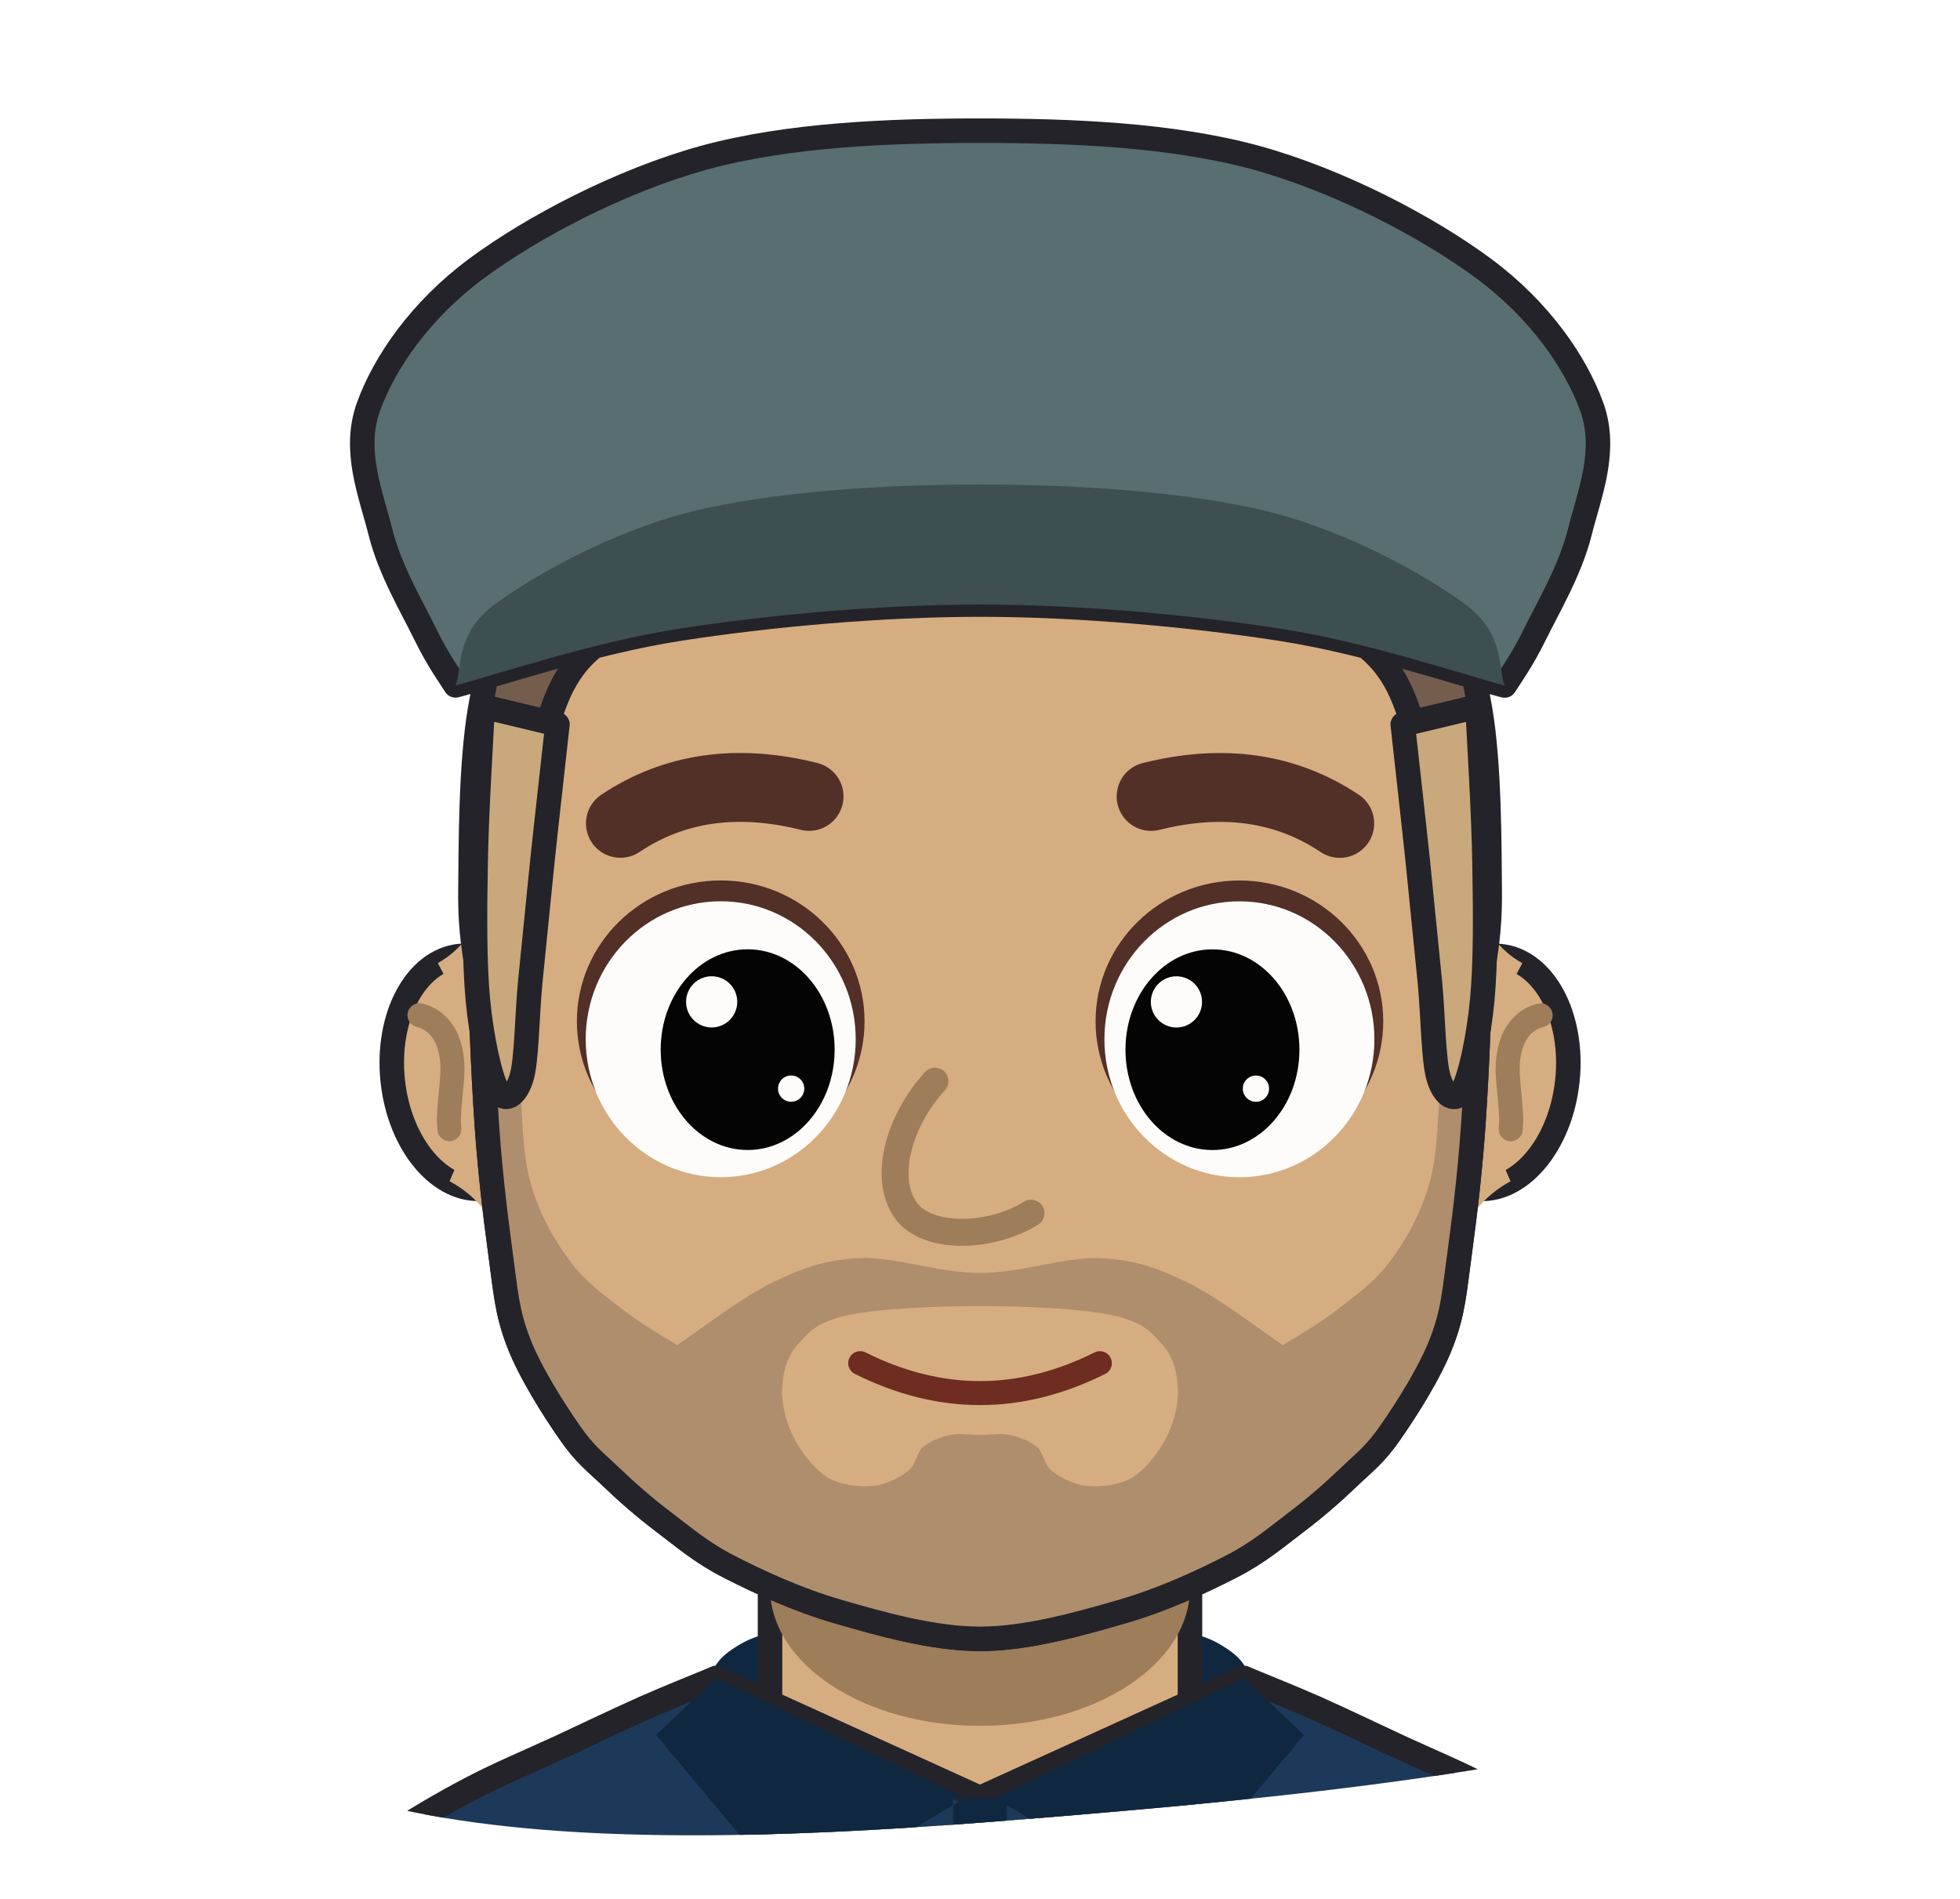
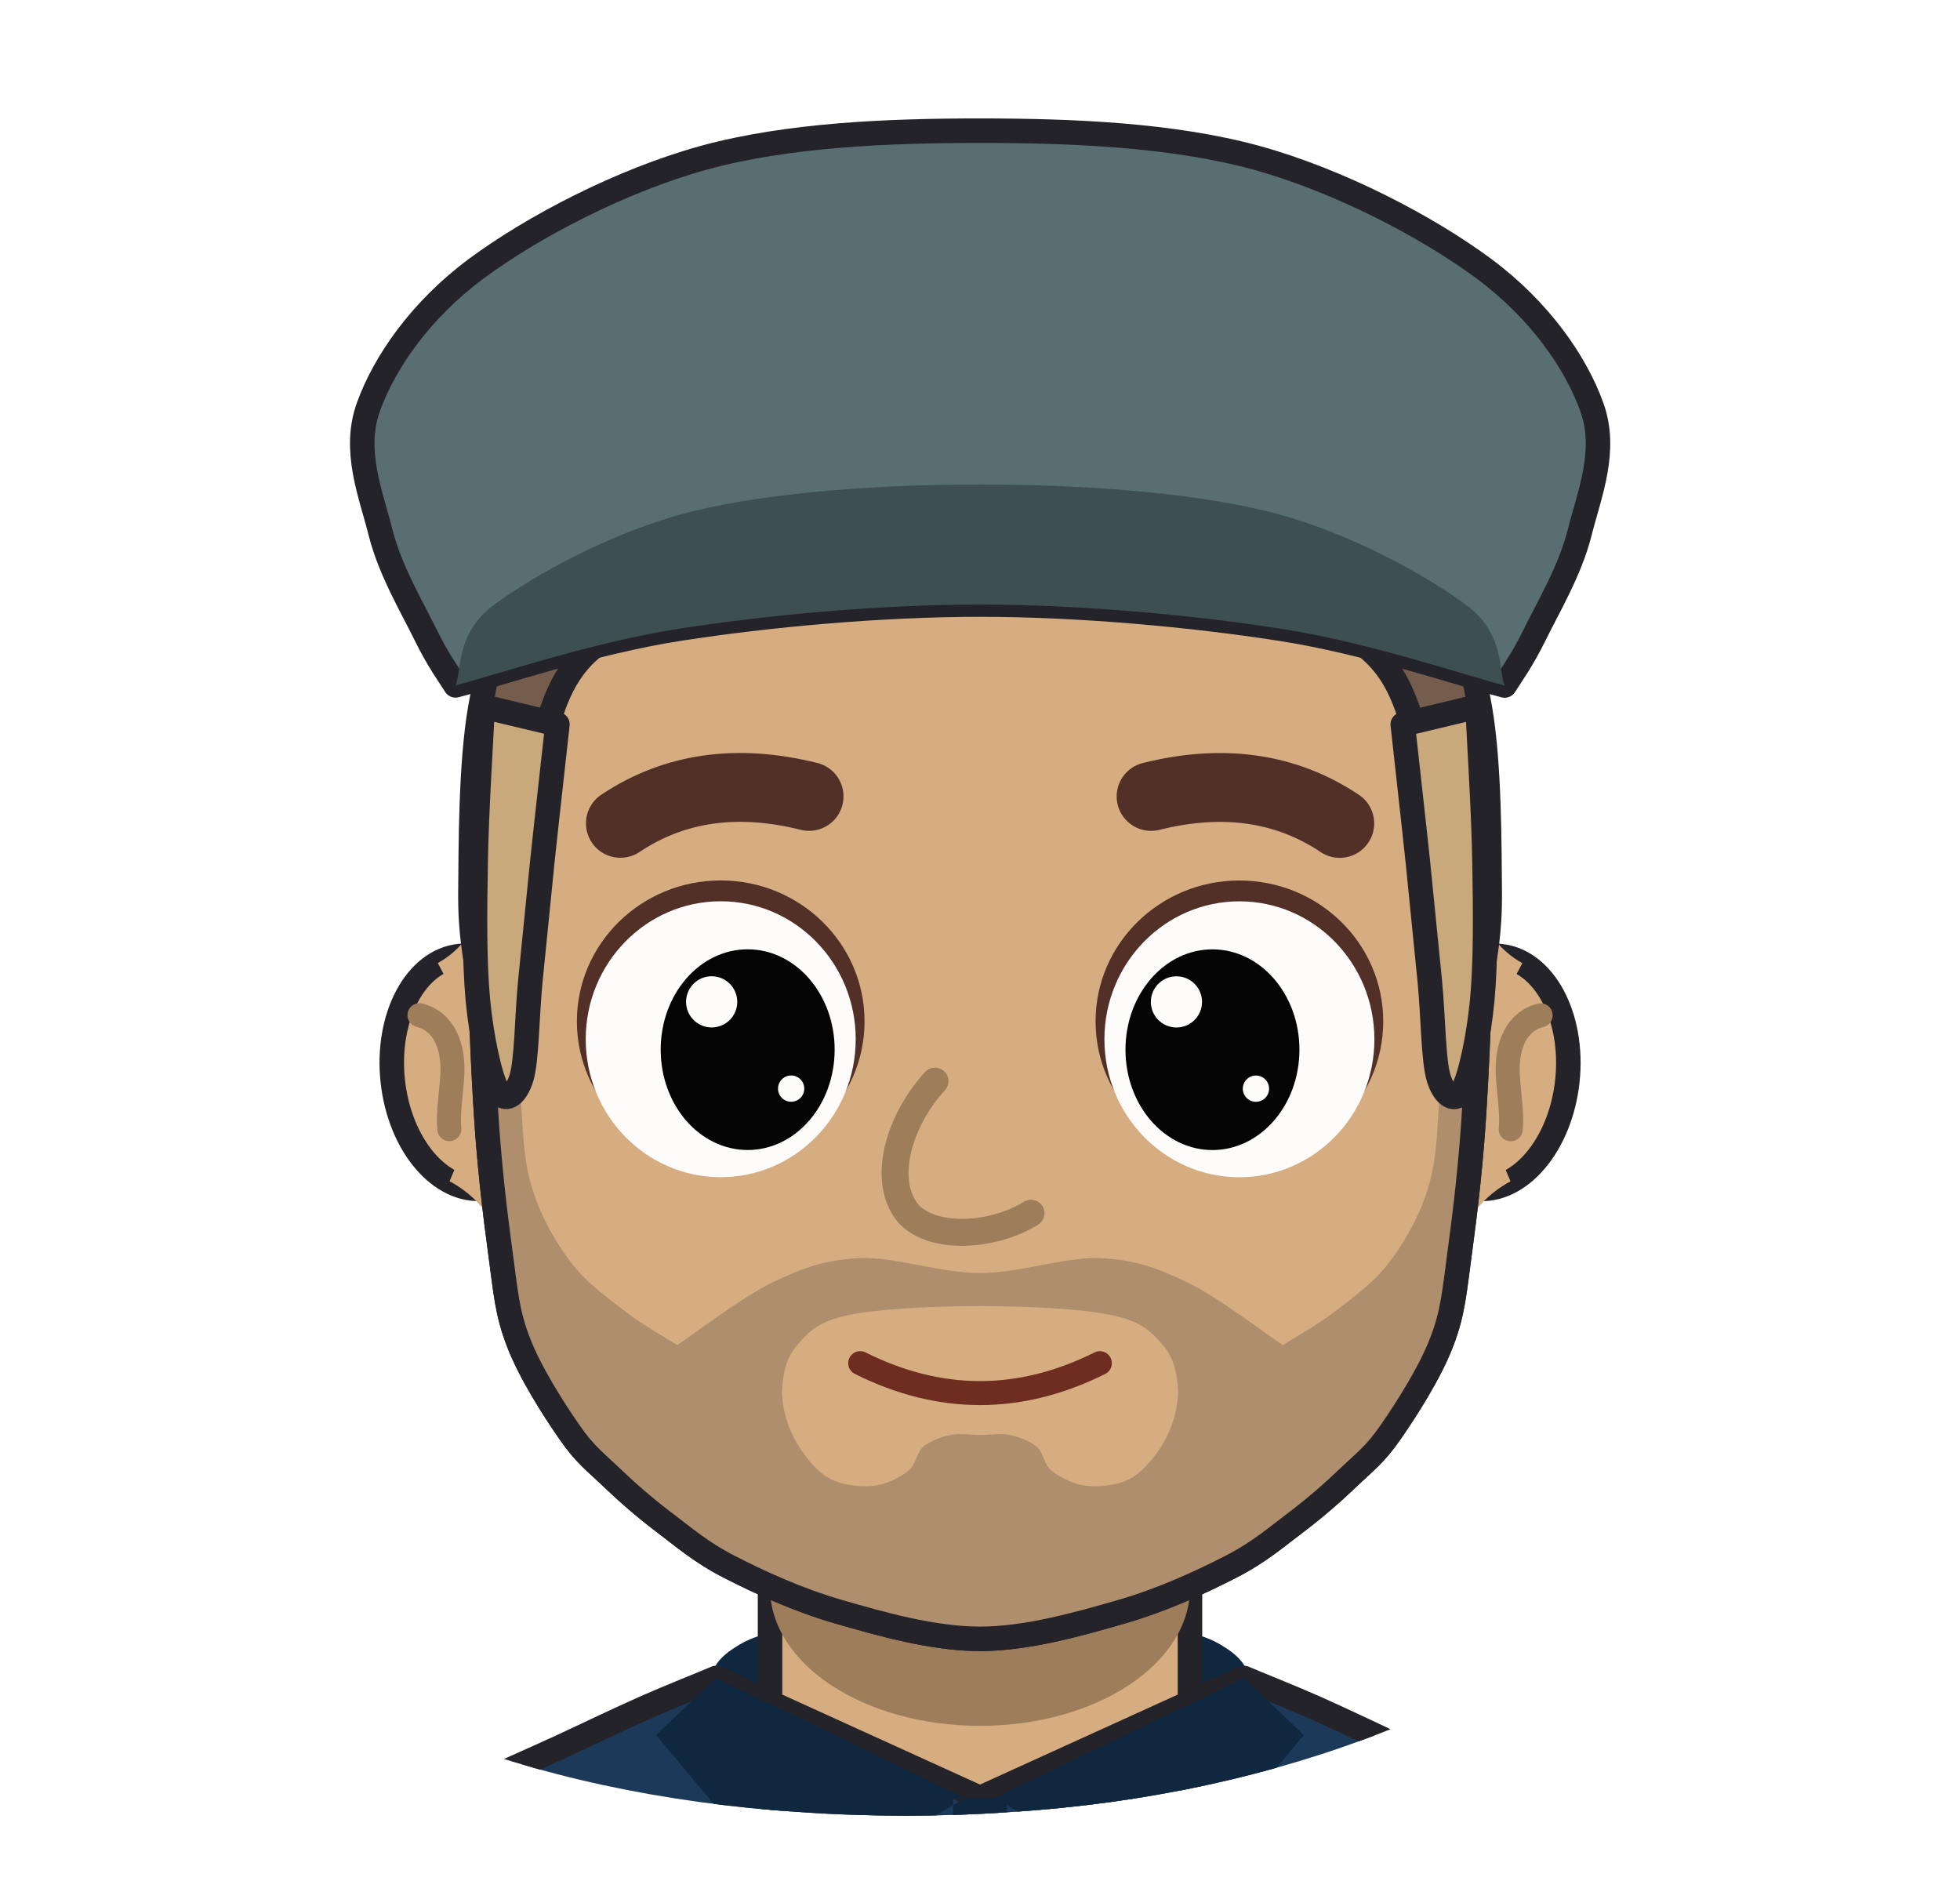
<svg xmlns="http://www.w3.org/2000/svg" viewBox="0 0 320 310" width="320" height="310">
  <defs>
    <clipPath id="cd14b">
      <rect x="-4000" y="-4000" width="9000" height="9000" />
    </clipPath>
-     <pattern id="cd14pat" width="28" height="28" patternUnits="userSpaceOnUse">
-       <rect width="28" height="28" fill="#A9DDF7" />
-       <rect width="14" height="28" fill="#FFF4E6" />
+     <pattern id="cd14pat" width="48" height="48" patternUnits="userSpaceOnUse">
+       <rect width="48" height="48" fill="#A9DDF7" />
+       <rect width="24" height="48" fill="#FFF4E6" />
    </pattern>
    <clipPath id="cd14cr">
-       <path d="M996.11 563.57C998.54 618.52 997.46 691.78 969.18 742.14C941.17 792.51 904.27 837.22 826.97 865.77C749.67 894.59 601.00 906.97 505.12 914.52C408.96 922.06 319.55 924.21 250.87 910.48C181.92 896.74 125.36 877.62 92.23 832.37C59.10 787.39 53.71 697.70 51.56 640.33C49.40 582.96 49.67 529.91 79.30 487.89C108.93 445.87 164.68 417.86 229.05 388.24C293.42 358.61 379.88 317.67 465.79 310.13C551.44 302.59 662.14 325.75 743.48 342.99C825.09 360.22 912.62 376.12 954.64 412.75C996.65 449.64 993.69 508.90 996.11 563.57Z" />
+       <path d="M854.71 627.14C852.83 603.43 847.98 578.12 842.59 552.80C837.48 527.21 831.55 502.16 823.47 474.42C815.12 446.95 808.93 415.17 793.84 387.43C778.49 359.69 758.83 327.10 731.36 307.70C703.89 288.58 664.83 274.85 629.01 271.88C593.19 269.19 550.63 279.42 516.43 291.28C482.49 303.40 450.44 324.40 424.32 343.26C397.92 361.84 378.80 386.08 359.14 403.32C339.21 420.29 328.43 437.52 305.27 446.14C281.84 454.76 258.14 453.15 219.62 454.76C181.38 456.38 123.47 447.22 74.99 455.57C26.24 463.92 -50.79 477.92 -71.80 504.59C-92.81 530.98 -75.03 582.96 -51.60 614.48C-27.90 646.26 45.36 672.11 70.41 694.47C95.46 716.82 87.92 731.37 98.96 748.88C109.73 766.11 120.78 783.08 135.59 798.43C150.67 813.78 168.72 828.33 188.65 841.26C208.85 853.92 231.47 865.50 255.71 874.92C279.95 884.35 306.35 892.43 333.82 898.36C361.29 904.28 390.38 908.32 420.28 910.21C450.17 912.36 483.57 912.36 513.47 910.21C543.63 908.32 572.45 904.28 599.92 898.36C627.40 892.43 654.06 884.35 678.03 874.92C702.27 865.50 725.16 853.92 745.09 841.26C765.03 828.33 783.34 813.78 798.15 798.43C813.24 783.08 825.63 766.11 835.05 748.88C844.21 731.37 850.40 714.13 853.64 693.66C857.14 673.46 856.60 650.57 854.71 627.14Z" />
      <path d="M-473.50 -700.97L1473.50 -700.97L1473.50 664.63L-473.50 664.63Z" />
    </clipPath>
    <clipPath id="cd14s">
      <path d="M500 903.9L616.5 850.9C621.8 853.2 636.8 859.1 648.3 864.2C659.7 869.3 672.5 875.4 685.3 881.4C698.1 887.3 712.5 893.3 725 899.9C737.6 906.5 750.8 914.3 760.8 921.1C770.7 927.9 778 934.3 784.6 941C791.2 947.6 795.8 954.2 800.5 960.8C805.1 967.4 808.6 974.1 812.4 980.7C816.1 987.2 821.2 996.8 823 1000L177 1000C178.8 996.8 183.9 987.2 187.6 980.7C191.4 974.1 194.9 967.4 199.5 960.8C204.2 954.2 208.8 947.6 215.4 941C222 934.3 229.3 927.9 239.2 921.1C249.2 914.3 262.4 906.5 275 899.9C287.5 893.3 301.9 887.3 314.7 881.4C327.5 875.4 340.3 869.3 351.7 864.2C363.2 859.1 378.2 853.2 383.5 850.9L500 903.9Z" fill="#1D3959" stroke="#242329" stroke-width="10.82" stroke-linejoin="round" stroke-linecap="round" transform="translate(500 1014) scale(0.86) translate(-500 -1000)" />
      <path d="M488.1 903.9L511.9 903.9L511.9 972.7L488.1 972.7ZM493.4 903.9L383.5 850.9L357 876.1L417.9 948.9ZM506.6 903.9L616.5 850.9L643 876.1L582.1 948.9Z" fill="#102740" transform="translate(500 1014) scale(0.86) translate(-500 -1000)" />
    </clipPath>
    <clipPath id="cd14eL">
      <ellipse cx="385.5" cy="569" rx="59.6" ry="60.9" />
    </clipPath>
    <clipPath id="cd14eR">
      <ellipse cx="614.5" cy="569" rx="59.6" ry="60.9" />
    </clipPath>
    <filter id="cd14bl" x="-60%" y="-90%" width="220%" height="280%">
      <feGaussianBlur stdDeviation="15" />
    </filter>
    <clipPath id="cd14eo">
      <path d="M-1000 -1000H2000V2000H-1000Z" />
    </clipPath>
    <clipPath id="cd14ck">
      <ellipse cx="385.5" cy="561.1" rx="66.5" ry="65.2" />
      <ellipse cx="385.5" cy="569" rx="62.6" ry="63.9" />
      <ellipse cx="614.5" cy="561.1" rx="66.5" ry="65.2" />
      <ellipse cx="614.5" cy="569" rx="62.6" ry="63.9" />
    </clipPath>
  </defs>
  <g transform="translate(-55 -107) scale(0.43)">
    <g clip-path="url(#cd14b)">
      <g transform="translate(500 1014) scale(0.86) translate(-500 -1000)">
        <g clip-path="url(#cd14cr)">
          <g transform="translate(0 0.06)">
            <path d="M500 824.5C525.6 824.5 558.7 826.2 576.8 828.4C594.9 830.7 601.5 833.1 608.5 837.7C615.6 842.3 619.6 847.4 619.1 856.2C618.7 865.1 625.8 880.5 605.9 890.7C586 900.8 535.3 917.1 500 917.1C464.7 917.1 414 900.8 394.1 890.7C374.2 880.5 381.3 865.1 380.9 856.2C380.4 847.4 384.4 842.3 391.5 837.7C398.5 833.1 405.1 830.7 423.2 828.4C441.3 826.2 474.4 824.5 500 824.5Z" fill="#102740" />
          </g>
        </g>
        <g clip-path="url(#cd14cr)">
          <g transform="translate(0 0.06)">
            <path d="M407.3 768.9L407.3 935.7Q407.3 967.4 439.1 967.4L560.9 967.4Q592.7 967.4 592.7 935.7L592.7 768.9Z" fill="#D6AD81" stroke="#242329" stroke-width="10.82" stroke-linejoin="round" stroke-linecap="round" />
            <ellipse cx="500" cy="811.2" rx="92.7" ry="60.9" fill="#9D7D5A" />
          </g>
        </g>
        <g transform="matrix(1 0.0001 -0.0001 1 0.08335 0.01754)">
          <ellipse cx="275.6" cy="583.6" rx="35.1" ry="51.6" transform="rotate(-6 275.6 583.6)" fill="#D6AD81" stroke="#242329" stroke-width="10.82" stroke-linejoin="round" stroke-linecap="round" />
          <ellipse cx="724.4" cy="583.6" rx="35.1" ry="51.6" transform="rotate(6 724.4 583.6)" fill="#D6AD81" stroke="#242329" stroke-width="10.82" stroke-linejoin="round" stroke-linecap="round" />
          <path d="M281.3 496.1C281.3 518.4 271 529.5 260.6 535.4L286.2 583.6ZM718.7 496.1C718.7 518.4 729 529.5 739.4 535.4L713.8 583.6ZM291.8 671C288.8 648.8 276.3 637.3 265.8 631.7L286.2 583.6ZM708.2 671C711.2 648.8 723.7 637.3 734.2 631.7L713.8 583.6Z" fill="#D6AD81" />
          <path d="M252.5 558.4C263.1 561.1 267.7 571.6 267 584.9C266.4 594.2 265 602.1 265.7 608.7M747.5 558.4C736.9 561.1 732.3 571.6 733 584.9C733.6 594.2 735 602.1 734.3 608.7" fill="none" stroke="#9D7D5A" stroke-width="10.6" stroke-linecap="round" stroke-linejoin="round" />
        </g>
        <g transform="matrix(1 0.0001 -0.0001 1 0.08335 0.01754)">
          <path d="M500 255.3C526.5 255.3 554.7 258.6 579.4 265.9C604.1 273.2 628.8 284 648.3 299C667.7 314 684.4 334.9 695.9 355.9C707.4 376.8 712.9 400 717.1 424.7C721.3 449.4 720.8 475.5 721.1 504.1C721.3 532.8 720 570.3 718.4 596.8C716.9 623.3 714.2 645.3 711.8 663C709.4 680.6 708.9 689.5 703.8 702.7C698.8 715.9 688.2 732.5 681.3 742.4C674.5 752.3 669.8 755.6 662.8 762.3C655.9 768.9 648.4 775.5 639.7 782.1C630.9 788.7 623.4 795.4 610.5 802C597.6 808.6 580.6 816.5 562.2 821.8C543.8 827.1 520.7 833.7 500 833.7C479.3 833.7 456.2 827.1 437.8 821.8C419.4 816.5 402.4 808.6 389.5 802C376.6 795.4 369.1 788.7 360.3 782.1C351.6 775.5 344.1 768.9 337.2 762.3C330.2 755.6 325.5 752.3 318.7 742.4C311.8 732.5 301.2 715.9 296.2 702.7C291.1 689.5 290.6 680.6 288.2 663C285.8 645.3 283.1 623.3 281.6 596.8C280 570.3 278.7 532.8 278.9 504.1C279.2 475.5 278.7 449.4 282.9 424.7C287.1 400 292.6 376.8 304.1 355.9C315.6 334.9 332.3 314 351.7 299C371.2 284 395.9 273.2 420.6 265.9C445.3 258.6 473.5 255.3 500 255.3Z" fill="#D6AD81" data-sk="1" stroke="#242329" stroke-width="10.82" stroke-linejoin="round" stroke-linecap="round" />
        </g>
        <g clip-path="url(#cd14cr)">
          <g transform="translate(0 0.13)">
            <path d="M500 903.9L616.5 850.9C621.8 853.2 636.8 859.1 648.3 864.2C659.7 869.3 672.5 875.4 685.3 881.4C698.1 887.3 712.5 893.3 725 899.9C737.6 906.5 750.8 914.3 760.8 921.1C770.7 927.9 778 934.3 784.6 941C791.2 947.6 795.8 954.2 800.5 960.8C805.1 967.4 808.6 974.1 812.4 980.7C816.1 987.2 821.2 996.8 823 1000L177 1000C178.8 996.8 183.9 987.2 187.6 980.7C191.4 974.1 194.9 967.4 199.5 960.8C204.2 954.2 208.8 947.6 215.4 941C222 934.3 229.3 927.9 239.2 921.1C249.2 914.3 262.4 906.5 275 899.9C287.5 893.3 301.9 887.3 314.7 881.4C327.5 875.4 340.3 869.3 351.7 864.2C363.2 859.1 378.2 853.2 383.5 850.9L500 903.9Z" fill="#1D3959" stroke="#242329" stroke-width="10.82" stroke-linejoin="round" stroke-linecap="round" />
            <path d="M488.1 903.9L511.9 903.9L511.9 972.7L488.1 972.7ZM493.4 903.9L383.5 850.9L357 876.1L417.9 948.9ZM506.6 903.9L616.5 850.9L643 876.1L582.1 948.9Z" fill="#102740" />
          </g>
        </g>
        <g transform="matrix(1 0.0001 -0.0001 1 0.08335 0.01754)">
          <g filter="url(#cd14bl)">
            <ellipse cx="330.6" cy="668.3" rx="35.7" ry="19.9" fill="#DD8E67" opacity="0.000" transform="matrix(0.4 0 0 0.4 198.36 400.98)" />
          </g>
          <g filter="url(#cd14bl)">
            <ellipse cx="669.4" cy="668.3" rx="35.7" ry="19.9" fill="#DD8E67" opacity="0.000" transform="matrix(0.4 0 0 0.4 401.64 400.98)" />
          </g>
        </g>
        <g transform="matrix(1 0.0001 -0.0001 1 0.08335 0.01754)">
          <path d="M633.7 704C637.4 701.6 648.5 695.4 656.2 689.5C663.9 683.5 673.2 677.1 680 668.3C686.9 659.5 693.5 648 697.2 636.5C701 625 701.6 614.9 702.5 599.4C703.4 584 702.7 557.1 702.5 543.8C702.3 530.6 697.7 526.6 701.2 520C704.7 513.4 720.4 491.3 723.7 504.1C727 516.9 722.6 570.3 721.1 596.8C719.5 623.3 716.9 645.3 714.4 663C712 680.6 711.6 689.5 706.5 702.7C701.4 715.9 690.8 732.5 684 742.4C677.2 752.3 672.4 755.6 665.5 762.3C658.5 768.9 651 775.5 642.3 782.1C633.6 788.7 626.1 795.4 613.2 802C600.3 808.6 583.7 816.1 564.9 821.8C546 827.6 521.6 836.4 500 836.4C478.4 836.4 454 827.6 435.1 821.8C416.3 816.1 399.7 808.6 386.8 802C373.9 795.4 366.4 788.7 357.7 782.1C349 775.5 341.5 768.9 334.5 762.3C327.6 755.6 322.8 752.3 316 742.4C309.2 732.5 298.6 715.9 293.5 702.7C288.4 689.5 288 680.6 285.6 663C283.1 645.3 280.5 623.3 278.9 596.8C277.4 570.3 273 516.9 276.3 504.1C279.6 491.3 295.3 513.4 298.8 520C302.3 526.6 297.7 530.6 297.5 543.8C297.3 557.1 296.6 584 297.5 599.4C298.4 614.9 299 625 302.8 636.5C306.5 648 313.1 659.5 320 668.3C326.8 677.1 336.1 683.5 343.8 689.5C351.5 695.4 362.6 701.6 366.3 704C373.4 699.4 395.2 682.6 408.7 676.2C422.1 669.8 431.8 666.3 447.1 665.6C462.3 665 482.4 672.2 500 672.2C517.6 672.2 537.7 665 552.9 665.6C568.2 666.3 577.9 669.8 591.3 676.2C604.8 682.6 626.6 699.4 633.7 704ZM500 686.8C519.4 686.8 544.8 687.9 558.2 690.8C571.7 693.6 575.9 698.5 580.7 704C585.6 709.5 587.1 717 587.4 723.9C587.6 730.7 585.4 738.7 582.1 745.1C578.8 751.4 573.2 758.7 567.5 762.3C561.8 765.8 553.6 766.7 547.7 766.2C541.7 765.8 535.5 762.5 531.8 759.6C528 756.7 528.2 751.7 525.2 749C522.1 746.4 517.4 744.6 513.2 743.7C509 742.8 504.4 743.7 500 743.7C495.6 743.7 491 742.8 486.8 743.7C482.6 744.6 477.9 746.4 474.8 749C471.8 751.7 472 756.7 468.2 759.6C464.5 762.5 458.3 765.8 452.3 766.2C446.4 766.7 438.2 765.8 432.5 762.3C426.8 758.7 421.2 751.4 417.9 745.1C414.6 738.7 412.4 730.7 412.6 723.9C412.9 717 414.4 709.5 419.3 704C424.1 698.5 428.3 693.6 441.8 690.8C455.2 687.9 480.6 686.8 500 686.8Z" fill="#AF8E6D" fill-rule="evenodd" />
          <path d="M500 255.3C526.5 255.3 554.7 258.6 579.4 265.9C604.1 273.2 628.8 284 648.3 299C667.7 314 684.4 334.9 695.9 355.9C707.4 376.8 712.9 400 717.1 424.7C721.3 449.4 720.8 475.5 721.1 504.1C721.3 532.8 720 570.3 718.4 596.8C716.9 623.3 714.2 645.3 711.8 663C709.4 680.6 708.9 689.5 703.8 702.7C698.8 715.9 688.2 732.5 681.3 742.4C674.5 752.3 669.8 755.6 662.8 762.3C655.9 768.9 648.4 775.5 639.7 782.1C630.9 788.7 623.4 795.4 610.5 802C597.6 808.6 580.6 816.5 562.2 821.8C543.8 827.1 520.7 833.7 500 833.7C479.3 833.7 456.2 827.1 437.8 821.8C419.4 816.5 402.4 808.6 389.5 802C376.6 795.4 369.1 788.7 360.3 782.1C351.6 775.5 344.1 768.9 337.2 762.3C330.2 755.6 325.5 752.3 318.7 742.4C311.8 732.5 301.2 715.9 296.2 702.7C291.1 689.5 290.6 680.6 288.2 663C285.8 645.3 283.1 623.3 281.6 596.8C280 570.3 278.7 532.8 278.9 504.1C279.2 475.5 278.7 449.4 282.9 424.7C287.1 400 292.6 376.8 304.1 355.9C315.6 334.9 332.3 314 351.7 299C371.2 284 395.9 273.2 420.6 265.9C445.3 258.6 473.5 255.3 500 255.3Z" fill="none" stroke="#242329" stroke-width="10.82" stroke-linejoin="round" stroke-linecap="round" />
        </g>
        <g transform="matrix(1 0.0001 -0.0001 1 0.08335 0.01754)">
          <path fill="#745D4D" data-o="f" d="M722.1 538.6C718.1 532.8 703.4 520.9 698.6 504.1C693.8 487.4 698.6 456.5 693.3 438C688 419.4 683.6 404.4 666.8 392.9C650 381.5 620.5 374 592.7 369.1C564.9 364.3 530.9 363.8 500 363.8C469.1 363.8 435.1 364.3 407.3 369.1C379.5 374 350 381.5 333.2 392.9C316.4 404.4 312 419.4 306.7 438C301.4 456.5 306.2 487.4 301.4 504.1C296.6 520.9 281.9 532.8 277.9 538.6C277.4 532.7 274.8 522.9 275 503.7C275.2 484.4 275 448 279.3 423C283.7 397.9 289.4 374.5 301.1 353.2C312.8 332 329.9 310.8 349.6 295.6C369.3 280.4 394.4 269.5 419.4 262.1C444.5 254.7 473.1 251.3 500 251.3C526.9 251.3 555.5 254.7 580.6 262.1C605.6 269.5 630.7 280.4 650.4 295.6C670.1 310.8 687.2 332 698.9 353.2C710.6 374.5 716.3 397.9 720.7 423C725 448 724.8 484.4 725 503.7C725.2 522.9 722.6 532.7 722.1 538.6Z" stroke="#242329" stroke-width="10.82" stroke-linejoin="round" stroke-linecap="round" />
          <path fill="#C9A87C" data-o="f" d="M280.4 422.1C279.9 433.5 277.6 469.3 277.3 490.9C276.9 512.5 276.7 535 278.3 551.8C279.9 568.6 283.7 585.8 286.9 591.5C290.1 597.2 295 594.2 297.5 586.2C299.9 578.3 299.9 559.7 301.4 543.8C303 528 304.8 509.9 306.7 490.9C308.7 471.9 312.3 440.2 313.4 430C307.9 428.7 285.9 423.4 280.4 422.1ZM719.6 422.1C720.1 433.5 722.4 469.3 722.7 490.9C723.1 512.5 723.3 535 721.7 551.8C720.1 568.6 716.3 585.8 713.1 591.5C709.9 597.2 705 594.2 702.5 586.2C700.1 578.3 700.1 559.7 698.6 543.8C697 528 695.2 509.9 693.3 490.9C691.3 471.9 687.7 440.2 686.6 430C692.1 428.7 714.1 423.4 719.6 422.1Z" stroke="#242329" stroke-width="10.82" stroke-linejoin="round" stroke-linecap="round" />
        </g>
        <g transform="matrix(1 0.0001 -0.0001 1 0.08335 0.01754)">
          <g clip-path="url(#cd14eo)" display="inline">
            <g>
              <ellipse cx="385.5" cy="561.1" rx="63.5" ry="62.2" fill="#523027" />
              <ellipse cx="385.5" cy="569" rx="59.6" ry="60.9" fill="#FDFCFA" />
              <g clip-path="url(#cd14eL)">
                <g transform="translate(0.00 0.00)">
                  <ellipse cx="397.4" cy="573.6" rx="38.4" ry="44.3" fill="#050404" />
                  <circle cx="381.5" cy="552.5" r="11.3" fill="#FDFCFA" />
                  <circle cx="416.6" cy="590.8" r="5.8" fill="#FDFCFA" />
                </g>
              </g>
            </g>
            <g>
              <ellipse cx="614.5" cy="561.1" rx="63.5" ry="62.2" fill="#523027" />
              <ellipse cx="614.5" cy="569" rx="59.6" ry="60.9" fill="#FDFCFA" />
              <g clip-path="url(#cd14eR)">
                <g transform="translate(0.00 0.00)">
                  <ellipse cx="602.6" cy="573.6" rx="38.4" ry="44.3" fill="#050404" />
                  <circle cx="586.7" cy="552.5" r="11.3" fill="#FDFCFA" />
                  <circle cx="621.8" cy="590.8" r="5.8" fill="#FDFCFA" />
                </g>
              </g>
            </g>
          </g>
          <g clip-path="url(#cd14ck)">
            <g>
              <path d="M312.7 618C312.7 669.6 458.3 669.6 458.3 618Q385.5 596.8 312.7 618ZM541.7 618C541.7 669.6 687.3 669.6 687.3 618Q614.5 596.8 541.7 618Z" fill="#D6AD81" display="none" />
            </g>
          </g>
          <path fill="none" stroke="#523027" stroke-linecap="round" stroke-linejoin="round" display="none" />
          <path fill="none" stroke="#523027" stroke-width="30.4" stroke-linecap="round" stroke-linejoin="round" d="M341.2 473.7Q376.9 449.9 424.5 461.8M658.8 473.7Q623.1 449.9 575.5 461.8" transform="translate(0 0.00)" />
          <g>
            <path d="M480.1 587.5C464.3 604.7 456.3 631.2 468.2 645.8C478.8 657.7 505.3 656.4 522.5 645.8" fill="none" stroke="#9D7D5A" stroke-width="11.9" stroke-linecap="round" stroke-linejoin="round" />
          </g>
          <path fill="#6E2D20" stroke="#6E2D20" stroke-linejoin="round" stroke-linecap="round" d="M447.1 712.0C464.7 720.8 482.4 725.2 500.0 725.2C517.6 725.2 535.3 720.8 552.9 712.0C535.3 720.8 517.6 725.2 500.0 725.2C482.4 725.2 464.7 720.8 447.1 712.0Z" stroke-width="10.60" />
          <path fill="#FDFCFA" display="none" />
          <g>
            <path d="M469.6 731.4Q500 714.2 530.4 731.4Q500 745.1 469.6 731.4Z" fill="#D9604A" display="none" />
          </g>
        </g>
        <g transform="matrix(1 0.0001 -0.0001 1 0.08335 0.01754)">
          <path d="M731.6 412.8C715.1 408.6 671 393.6 632.4 387.7C593.8 381.7 544.1 377.1 500 377.1C455.9 377.1 406.2 381.7 367.6 387.7C329 393.6 284.9 408.6 268.4 412.8C266.1 409.1 260.6 401.6 255.1 390.3C249.6 379 239.5 362.1 235.3 345.3C231.1 328.5 222.9 309.1 230 289.7C237 270.3 252.9 247.1 277.6 228.8C302.3 210.5 341.2 190 378.2 179.8C415.3 169.7 459.4 167.9 500 167.9C540.6 167.9 584.7 169.7 621.8 179.8C658.8 190 697.7 210.5 722.4 228.8C747.1 247.1 763 270.3 770 289.7C777.1 309.1 768.9 328.5 764.7 345.3C760.5 362.1 750.4 379 744.9 390.3C739.4 401.6 733.9 409.1 731.6 412.8Z" fill="#586E70" stroke="#242329" stroke-width="10.82" stroke-linejoin="round" stroke-linecap="round" />
          <path d="M731.6 412.8C715.1 408.6 671 393.6 632.4 387.7C593.8 381.7 544.1 377.1 500 377.1C455.9 377.1 406.2 381.7 367.6 387.7C329 393.6 284.9 408.6 268.4 412.8C271.2 406.8 268.1 389.9 285.6 377.1C303 364.3 337.2 344.9 372.9 336C408.7 327.2 457.6 324.1 500 324.1C542.4 324.1 591.3 327.2 627.1 336C662.8 344.9 697 364.3 714.4 377.1C731.9 389.9 728.8 406.8 731.6 412.8Z" fill="#3D4F50" />
        </g>
      </g>
    </g>
    <g clip-path="url(#cd14b)">
      <g transform="translate(0 0.00)" />
    </g>
  </g>
</svg>
